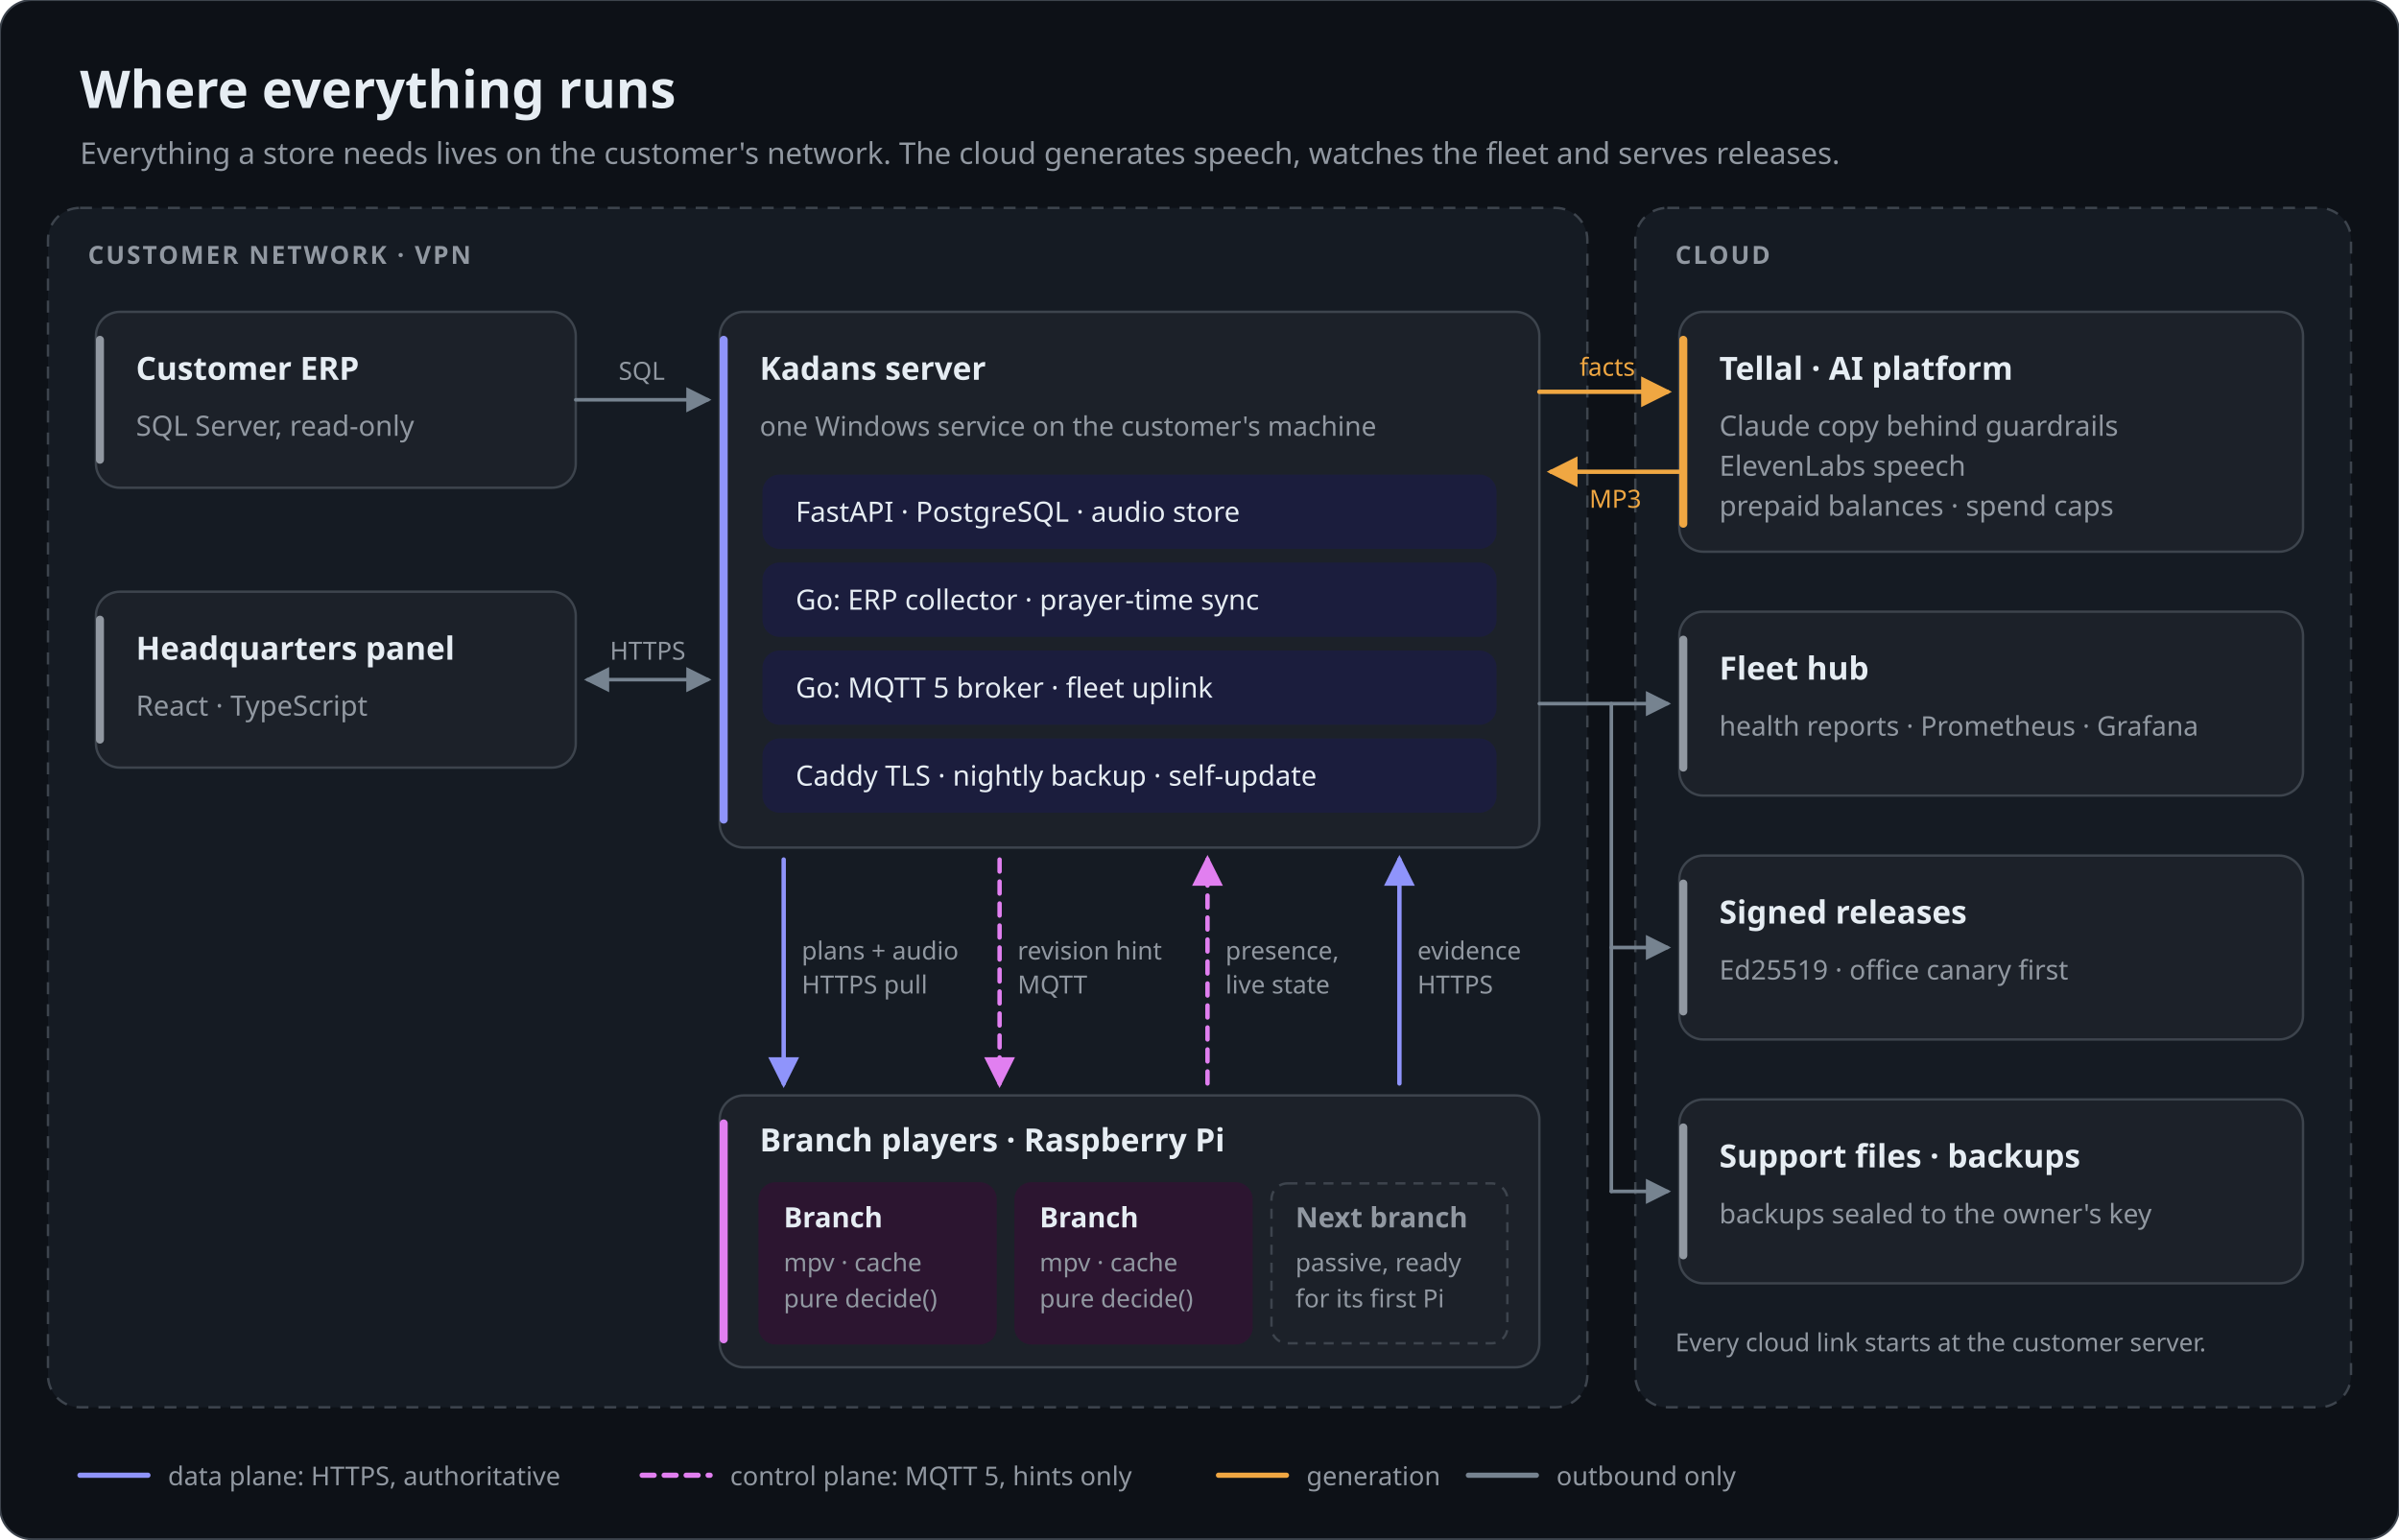
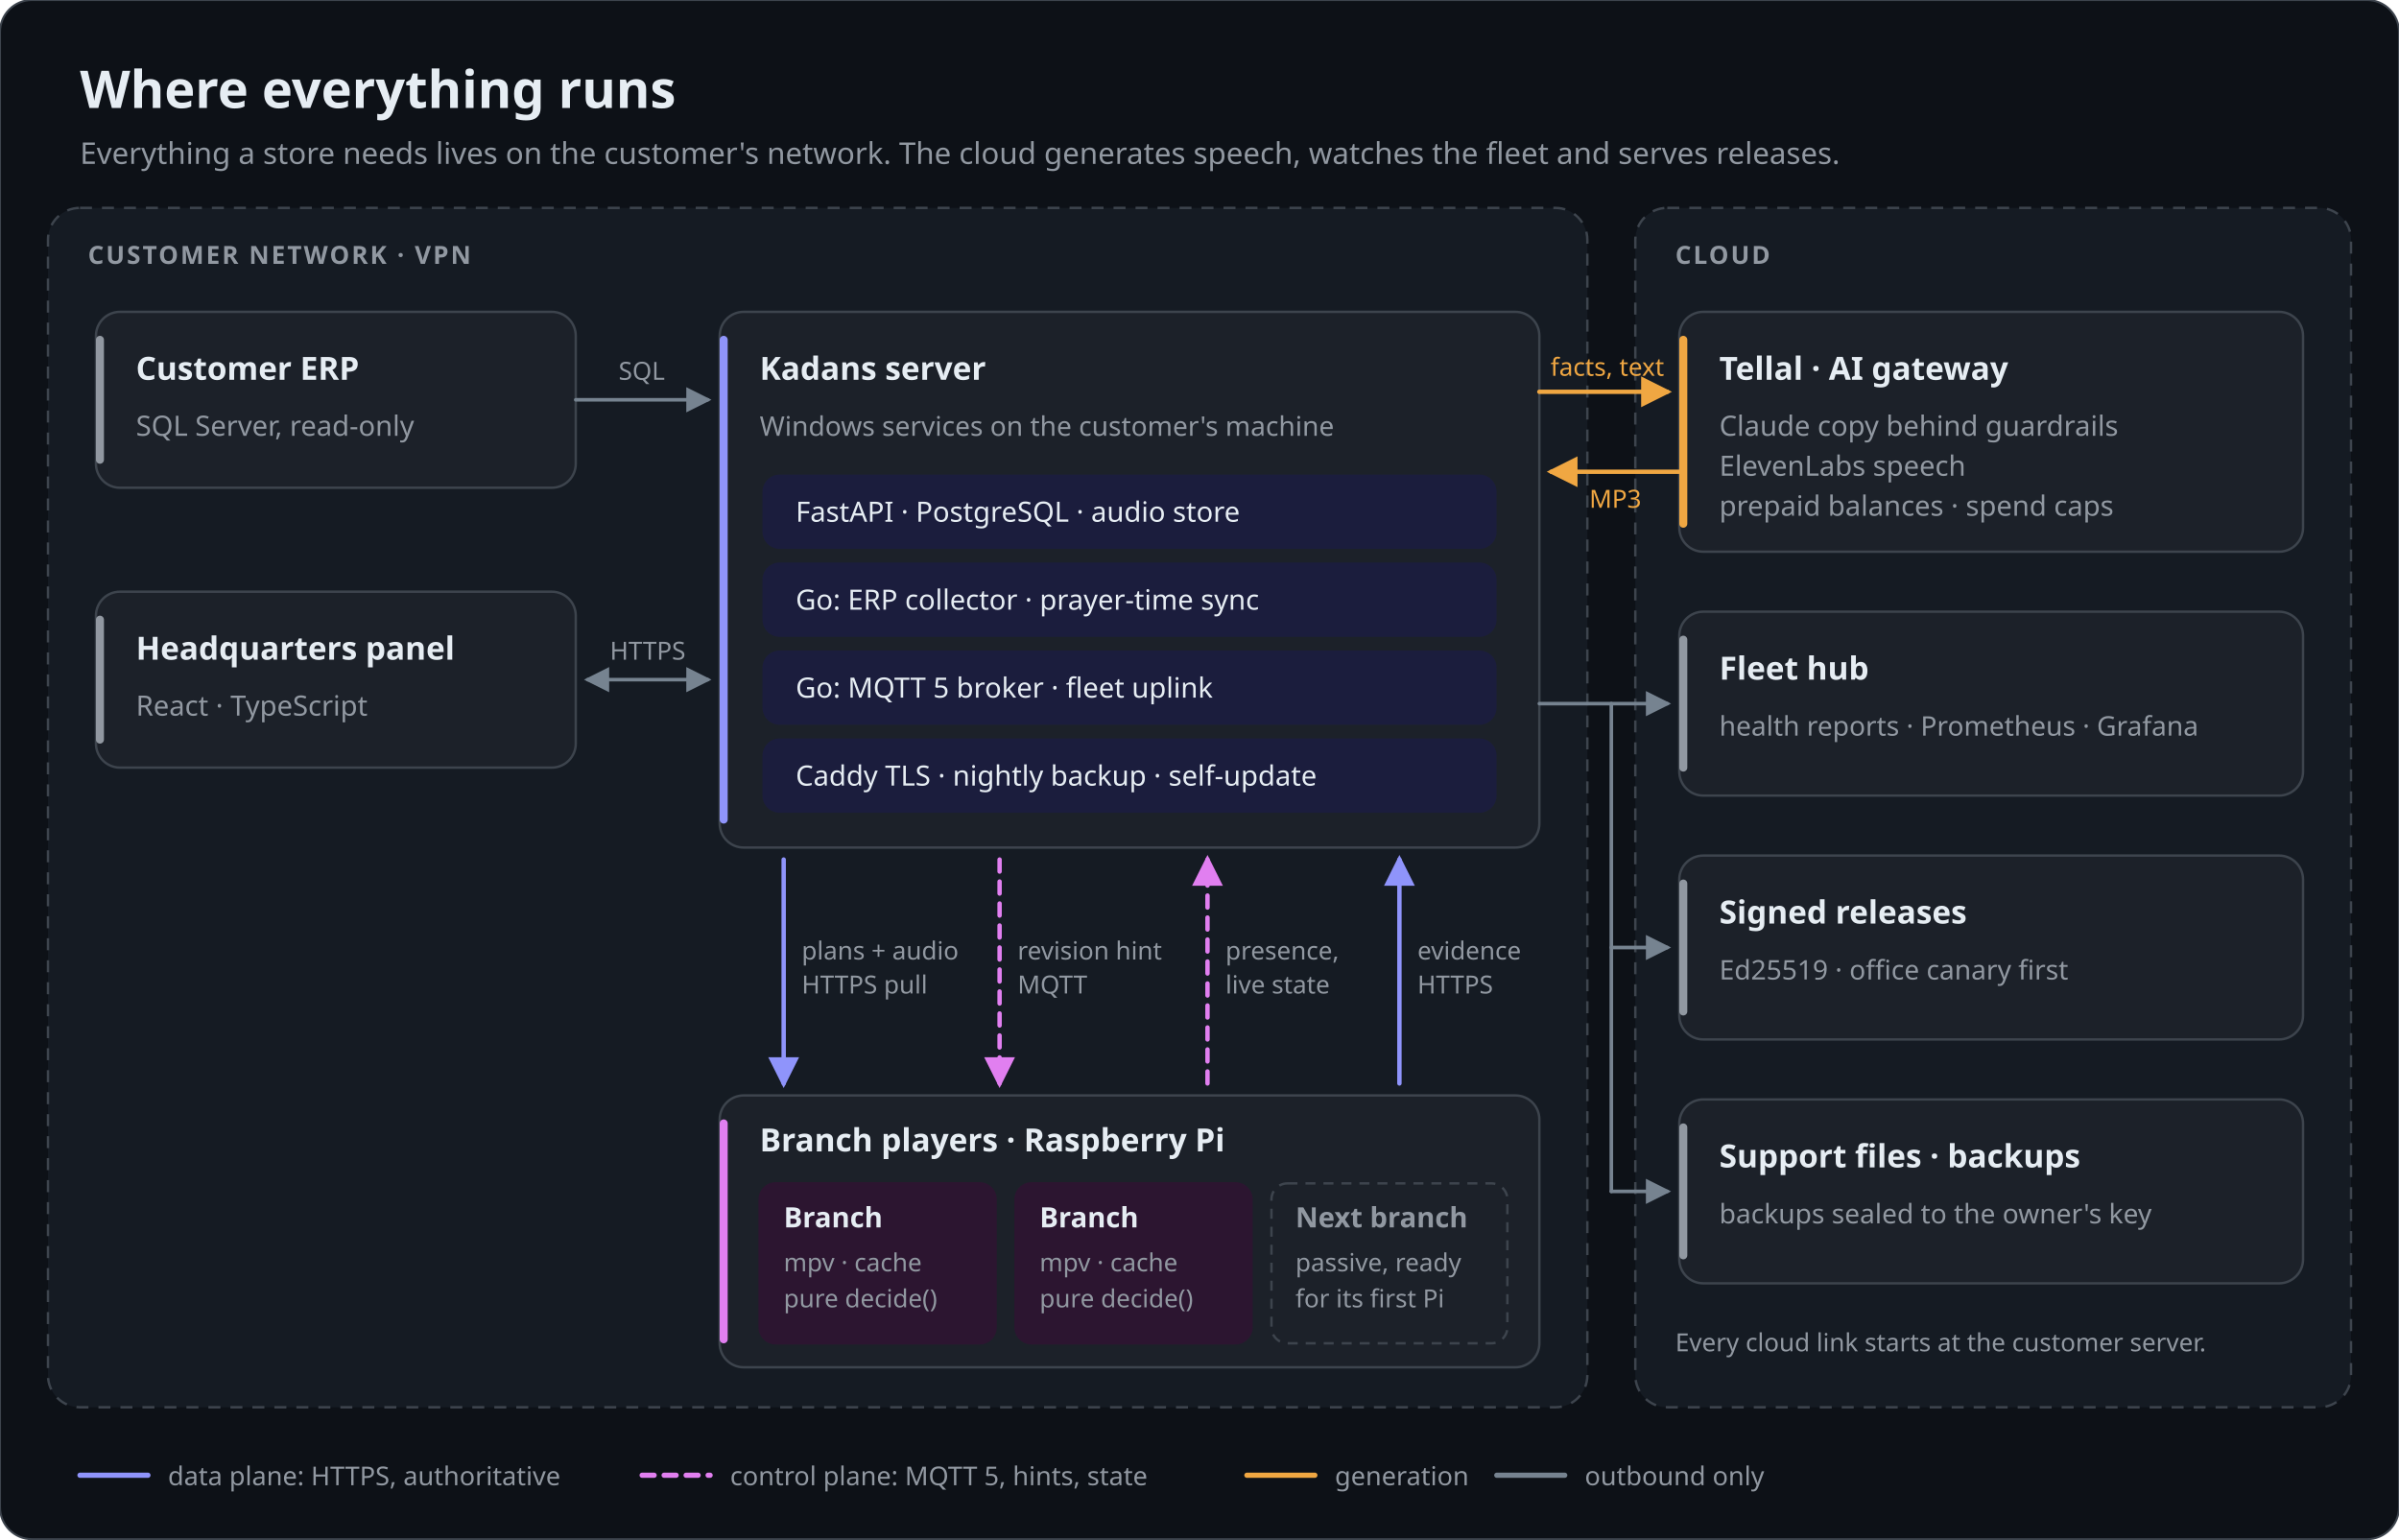
<svg xmlns="http://www.w3.org/2000/svg" width="1200" height="770" viewBox="0 0 1200 770" role="img" font-family="-apple-system, BlinkMacSystemFont, 'Segoe UI', 'Noto Sans', Helvetica, Arial, sans-serif">
  <defs>
    <marker id="h-arrow" viewBox="0 0 10 10" refX="8.5" refY="5" markerWidth="7" markerHeight="7" orient="auto-start-reverse">
      <path d="M0 0L10 5L0 10z" fill="#768390" />
    </marker>
    <marker id="h-server" viewBox="0 0 10 10" refX="8.5" refY="5" markerWidth="7" markerHeight="7" orient="auto-start-reverse">
      <path d="M0 0L10 5L0 10z" fill="#8f94fb" />
    </marker>
    <marker id="h-pi" viewBox="0 0 10 10" refX="8.5" refY="5" markerWidth="7" markerHeight="7" orient="auto-start-reverse">
      <path d="M0 0L10 5L0 10z" fill="#e17ff0" />
    </marker>
    <marker id="h-amber" viewBox="0 0 10 10" refX="8.5" refY="5" markerWidth="7" markerHeight="7" orient="auto-start-reverse">
      <path d="M0 0L10 5L0 10z" fill="#f0a742" />
    </marker>
    <marker id="h-red" viewBox="0 0 10 10" refX="8.5" refY="5" markerWidth="7" markerHeight="7" orient="auto-start-reverse">
      <path d="M0 0L10 5L0 10z" fill="#f0805a" />
    </marker>
  </defs>
  <rect width="1200" height="770" rx="16" fill="#0d1117" stroke="#3d444d" />
  <text x="40" y="54" font-size="26" font-weight="700" fill="#e6edf3" text-anchor="start">Where everything runs</text>
  <text x="40" y="82" font-size="15" font-weight="400" fill="#9198a1" text-anchor="start">Everything a store needs lives on the customer's network. The cloud generates speech, watches the fleet and serves releases.</text>
  <rect x="24" y="104" width="770" height="600" rx="16" fill="#151b23" stroke="#3d444d" stroke-width="1.2" stroke-dasharray="6 5" />
  <rect x="818" y="104" width="358" height="600" rx="16" fill="#151b23" stroke="#3d444d" stroke-width="1.2" stroke-dasharray="6 5" />
  <text x="44" y="132" font-size="12.5" font-weight="700" fill="#9198a1" text-anchor="start" letter-spacing="1">CUSTOMER NETWORK · VPN</text>
  <text x="838" y="132" font-size="12.5" font-weight="700" fill="#9198a1" text-anchor="start" letter-spacing="1">CLOUD</text>
  <rect x="48" y="156" width="240" height="88" rx="12" fill="#1c2129" stroke="#3d444d" stroke-width="1.2" />
  <rect x="48" y="168" width="4" height="64" rx="2" fill="#9198a1" />
  <text x="68" y="190" font-size="16" font-weight="650" fill="#e6edf3" text-anchor="start">Customer ERP</text>
  <text x="68" y="218" font-size="14" font-weight="400" fill="#9198a1" text-anchor="start">SQL Server, read-only</text>
  <rect x="48" y="296" width="240" height="88" rx="12" fill="#1c2129" stroke="#3d444d" stroke-width="1.2" />
  <rect x="48" y="308" width="4" height="64" rx="2" fill="#9198a1" />
  <text x="68" y="330" font-size="16" font-weight="650" fill="#e6edf3" text-anchor="start">Headquarters panel</text>
  <text x="68" y="358" font-size="14" font-weight="400" fill="#9198a1" text-anchor="start">React · TypeScript</text>
  <rect x="360" y="156" width="410" height="268" rx="12" fill="#1c2129" stroke="#3d444d" stroke-width="1.2" />
  <rect x="360" y="168" width="4" height="244" rx="2" fill="#8f94fb" />
  <text x="380" y="190" font-size="16" font-weight="650" fill="#e6edf3" text-anchor="start">Kadans server</text>
-   <text x="380" y="218" font-size="13.5" font-weight="400" fill="#9198a1" text-anchor="start">one Windows service on the customer's machine</text>
+   <text x="380" y="218" font-size="13.5" font-weight="400" fill="#9198a1" text-anchor="start">Windows services on the customer's machine</text>
  <rect x="382" y="238" width="366" height="36" rx="8" fill="#1b1d3d" stroke="#1b1d3d" stroke-width="1.2" />
  <text x="398" y="261" font-size="14" font-weight="400" fill="#e6edf3" text-anchor="start">FastAPI · PostgreSQL · audio store</text>
  <rect x="382" y="282" width="366" height="36" rx="8" fill="#1b1d3d" stroke="#1b1d3d" stroke-width="1.2" />
  <text x="398" y="305" font-size="14" font-weight="400" fill="#e6edf3" text-anchor="start">Go: ERP collector · prayer-time sync</text>
  <rect x="382" y="326" width="366" height="36" rx="8" fill="#1b1d3d" stroke="#1b1d3d" stroke-width="1.2" />
  <text x="398" y="349" font-size="14" font-weight="400" fill="#e6edf3" text-anchor="start">Go: MQTT 5 broker · fleet uplink</text>
  <rect x="382" y="370" width="366" height="36" rx="8" fill="#1b1d3d" stroke="#1b1d3d" stroke-width="1.2" />
  <text x="398" y="393" font-size="14" font-weight="400" fill="#e6edf3" text-anchor="start">Caddy TLS · nightly backup · self-update</text>
  <path d="M288 200 H354" fill="none" stroke="#768390" stroke-width="1.8" stroke-linecap="round" stroke-linejoin="round" marker-end="url(#h-arrow)" />
  <text x="321" y="190" font-size="12.5" font-weight="400" fill="#9198a1" text-anchor="middle">SQL</text>
  <path d="M294 340 H354" fill="none" stroke="#768390" stroke-width="1.8" stroke-linecap="round" stroke-linejoin="round" marker-end="url(#h-arrow)" marker-start="url(#h-arrow)" />
  <text x="324" y="330" font-size="12.5" font-weight="400" fill="#9198a1" text-anchor="middle">HTTPS</text>
  <rect x="360" y="548" width="410" height="136" rx="12" fill="#1c2129" stroke="#3d444d" stroke-width="1.2" />
  <rect x="360" y="560" width="4" height="112" rx="2" fill="#e17ff0" />
  <text x="380" y="576" font-size="16" font-weight="650" fill="#e6edf3" text-anchor="start">Branch players · Raspberry Pi</text>
  <rect x="380" y="592" width="118" height="80" rx="8" fill="#2c1530" stroke="#2c1530" stroke-width="1.2" />
  <text x="392" y="614" font-size="14" font-weight="650" fill="#e6edf3" text-anchor="start">Branch</text>
  <text x="392" y="636" font-size="12.5" font-weight="400" fill="#9198a1" text-anchor="start">mpv · cache</text>
  <text x="392" y="654" font-size="12.5" font-weight="400" fill="#9198a1" text-anchor="start">pure decide()</text>
  <rect x="508" y="592" width="118" height="80" rx="8" fill="#2c1530" stroke="#2c1530" stroke-width="1.2" />
  <text x="520" y="614" font-size="14" font-weight="650" fill="#e6edf3" text-anchor="start">Branch</text>
  <text x="520" y="636" font-size="12.5" font-weight="400" fill="#9198a1" text-anchor="start">mpv · cache</text>
  <text x="520" y="654" font-size="12.5" font-weight="400" fill="#9198a1" text-anchor="start">pure decide()</text>
  <rect x="636" y="592" width="118" height="80" rx="8" fill="#1c2129" stroke="#3d444d" stroke-width="1.2" stroke-dasharray="5 4" />
  <text x="648" y="614" font-size="14" font-weight="650" fill="#9198a1" text-anchor="start">Next branch</text>
  <text x="648" y="636" font-size="12.5" font-weight="400" fill="#9198a1" text-anchor="start">passive, ready</text>
  <text x="648" y="654" font-size="12.5" font-weight="400" fill="#9198a1" text-anchor="start">for its first Pi</text>
  <path d="M392 430 V542" fill="none" stroke="#8f94fb" stroke-width="2.2" stroke-linecap="round" stroke-linejoin="round" marker-end="url(#h-server)" />
  <text x="401" y="480" font-size="12.5" font-weight="400" fill="#9198a1" text-anchor="start">plans + audio</text>
  <text x="401" y="497" font-size="12.5" font-weight="400" fill="#9198a1" text-anchor="start">HTTPS pull</text>
  <path d="M500 430 V542" fill="none" stroke="#e17ff0" stroke-width="2.2" stroke-linecap="round" stroke-linejoin="round" stroke-dasharray="6 5" marker-end="url(#h-pi)" />
  <text x="509" y="480" font-size="12.5" font-weight="400" fill="#9198a1" text-anchor="start">revision hint</text>
  <text x="509" y="497" font-size="12.5" font-weight="400" fill="#9198a1" text-anchor="start">MQTT</text>
  <path d="M604 542 V430" fill="none" stroke="#e17ff0" stroke-width="2.2" stroke-linecap="round" stroke-linejoin="round" stroke-dasharray="6 5" marker-end="url(#h-pi)" />
  <text x="613" y="480" font-size="12.5" font-weight="400" fill="#9198a1" text-anchor="start">presence,</text>
  <text x="613" y="497" font-size="12.5" font-weight="400" fill="#9198a1" text-anchor="start">live state</text>
  <path d="M700 542 V430" fill="none" stroke="#8f94fb" stroke-width="2.2" stroke-linecap="round" stroke-linejoin="round" marker-end="url(#h-server)" />
  <text x="709" y="480" font-size="12.5" font-weight="400" fill="#9198a1" text-anchor="start">evidence</text>
  <text x="709" y="497" font-size="12.5" font-weight="400" fill="#9198a1" text-anchor="start">HTTPS</text>
  <rect x="840" y="156" width="312" height="120" rx="12" fill="#1c2129" stroke="#3d444d" stroke-width="1.2" />
  <rect x="840" y="168" width="4" height="96" rx="2" fill="#f0a742" />
-   <text x="860" y="190" font-size="16" font-weight="650" fill="#e6edf3" text-anchor="start">Tellal · AI platform</text>
+   <text x="860" y="190" font-size="16" font-weight="650" fill="#e6edf3" text-anchor="start">Tellal · AI gateway</text>
  <text x="860" y="218" font-size="14" font-weight="400" fill="#9198a1" text-anchor="start">Claude copy behind guardrails</text>
  <text x="860" y="238" font-size="14" font-weight="400" fill="#9198a1" text-anchor="start">ElevenLabs speech</text>
  <text x="860" y="258" font-size="14" font-weight="400" fill="#9198a1" text-anchor="start">prepaid balances · spend caps</text>
  <rect x="840" y="306" width="312" height="92" rx="12" fill="#1c2129" stroke="#3d444d" stroke-width="1.2" />
  <rect x="840" y="318" width="4" height="68" rx="2" fill="#9198a1" />
  <text x="860" y="340" font-size="16" font-weight="650" fill="#e6edf3" text-anchor="start">Fleet hub</text>
  <text x="860" y="368" font-size="13.5" font-weight="400" fill="#9198a1" text-anchor="start">health reports · Prometheus · Grafana</text>
  <rect x="840" y="428" width="312" height="92" rx="12" fill="#1c2129" stroke="#3d444d" stroke-width="1.2" />
  <rect x="840" y="440" width="4" height="68" rx="2" fill="#9198a1" />
  <text x="860" y="462" font-size="16" font-weight="650" fill="#e6edf3" text-anchor="start">Signed releases</text>
  <text x="860" y="490" font-size="13.5" font-weight="400" fill="#9198a1" text-anchor="start">Ed25519 · office canary first</text>
  <rect x="840" y="550" width="312" height="92" rx="12" fill="#1c2129" stroke="#3d444d" stroke-width="1.2" />
  <rect x="840" y="562" width="4" height="68" rx="2" fill="#9198a1" />
  <text x="860" y="584" font-size="16" font-weight="650" fill="#e6edf3" text-anchor="start">Support files · backups</text>
  <text x="860" y="612" font-size="13.5" font-weight="400" fill="#9198a1" text-anchor="start">backups sealed to the owner's key</text>
  <path d="M770 196 H834" fill="none" stroke="#f0a742" stroke-width="2.2" stroke-linecap="round" stroke-linejoin="round" marker-end="url(#h-amber)" />
-   <text x="804" y="188" font-size="12.5" font-weight="400" fill="#f0a742" text-anchor="middle">facts</text>
+   <text x="804" y="188" font-size="12.5" font-weight="400" fill="#f0a742" text-anchor="middle">facts, text</text>
  <path d="M840 236 H776" fill="none" stroke="#f0a742" stroke-width="2.2" stroke-linecap="round" stroke-linejoin="round" marker-end="url(#h-amber)" />
  <text x="808" y="254" font-size="12.5" font-weight="400" fill="#f0a742" text-anchor="middle">MP3</text>
  <path d="M770 352 H806 V596" fill="none" stroke="#768390" stroke-width="1.8" stroke-linecap="round" stroke-linejoin="round" />
  <path d="M806 352 H834" fill="none" stroke="#768390" stroke-width="1.8" stroke-linecap="round" stroke-linejoin="round" marker-end="url(#h-arrow)" />
  <path d="M806 474 H834" fill="none" stroke="#768390" stroke-width="1.8" stroke-linecap="round" stroke-linejoin="round" marker-end="url(#h-arrow)" />
  <path d="M806 596 H834" fill="none" stroke="#768390" stroke-width="1.8" stroke-linecap="round" stroke-linejoin="round" marker-end="url(#h-arrow)" />
  <text x="838" y="676" font-size="12.5" font-weight="400" fill="#9198a1" text-anchor="start">Every cloud link starts at the customer server.</text>
  <path d="M40 738 H74" fill="none" stroke="#8f94fb" stroke-width="2.6" stroke-linecap="round" stroke-linejoin="round" />
  <text x="84" y="743" font-size="13" font-weight="400" fill="#9198a1" text-anchor="start">data plane: HTTPS, authoritative</text>
  <path d="M321.2 738 H355.2" fill="none" stroke="#e17ff0" stroke-width="2.6" stroke-linecap="round" stroke-linejoin="round" stroke-dasharray="6 5" />
-   <text x="365.2" y="743" font-size="13" font-weight="400" fill="#9198a1" text-anchor="start">control plane: MQTT 5, hints only</text>
-   <path d="M609.5 738 H643.5" fill="none" stroke="#f0a742" stroke-width="2.6" stroke-linecap="round" stroke-linejoin="round" />
-   <text x="653.5" y="743" font-size="13" font-weight="400" fill="#9198a1" text-anchor="start">generation</text>
-   <path d="M734.5 738 H768.5" fill="none" stroke="#768390" stroke-width="2.6" stroke-linecap="round" stroke-linejoin="round" />
-   <text x="778.5" y="743" font-size="13" font-weight="400" fill="#9198a1" text-anchor="start">outbound only</text>
+   <text x="365.2" y="743" font-size="13" font-weight="400" fill="#9198a1" text-anchor="start">control plane: MQTT 5, hints, state</text>
+   <path d="M623.7 738 H657.7" fill="none" stroke="#f0a742" stroke-width="2.6" stroke-linecap="round" stroke-linejoin="round" />
+   <text x="667.7" y="743" font-size="13" font-weight="400" fill="#9198a1" text-anchor="start">generation</text>
+   <path d="M748.7 738 H782.7" fill="none" stroke="#768390" stroke-width="2.6" stroke-linecap="round" stroke-linejoin="round" />
+   <text x="792.7" y="743" font-size="13" font-weight="400" fill="#9198a1" text-anchor="start">outbound only</text>
</svg>
